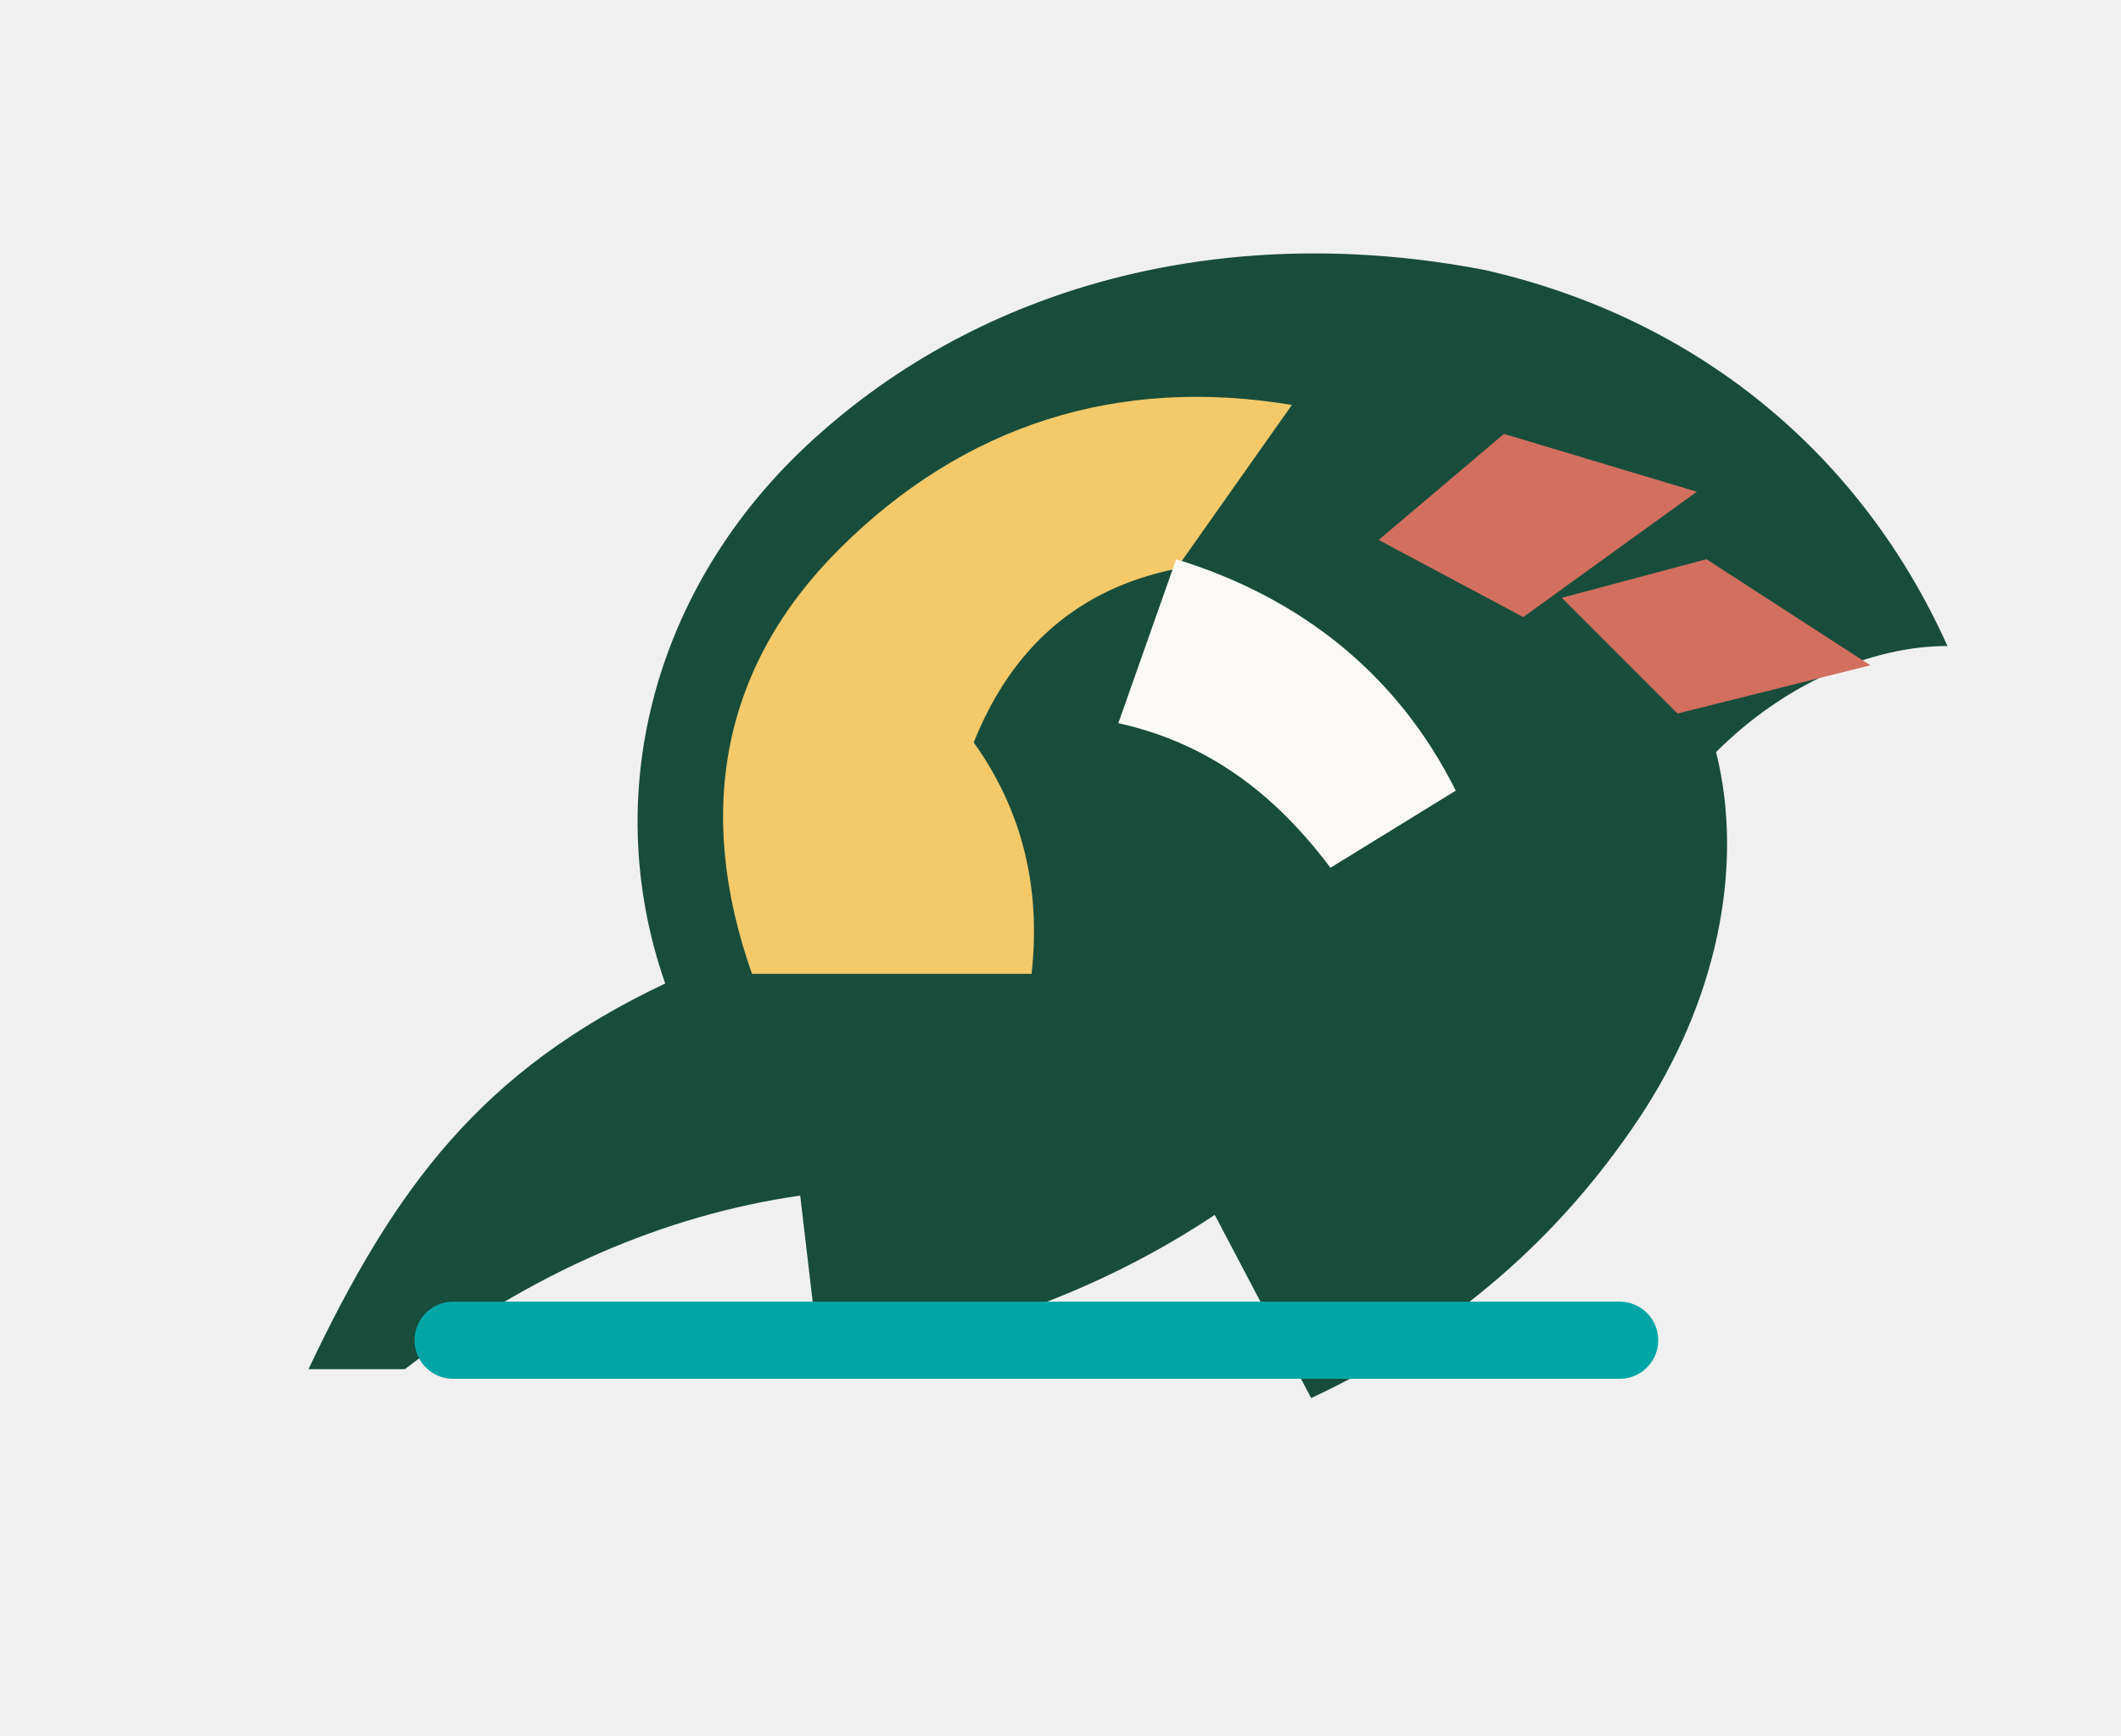
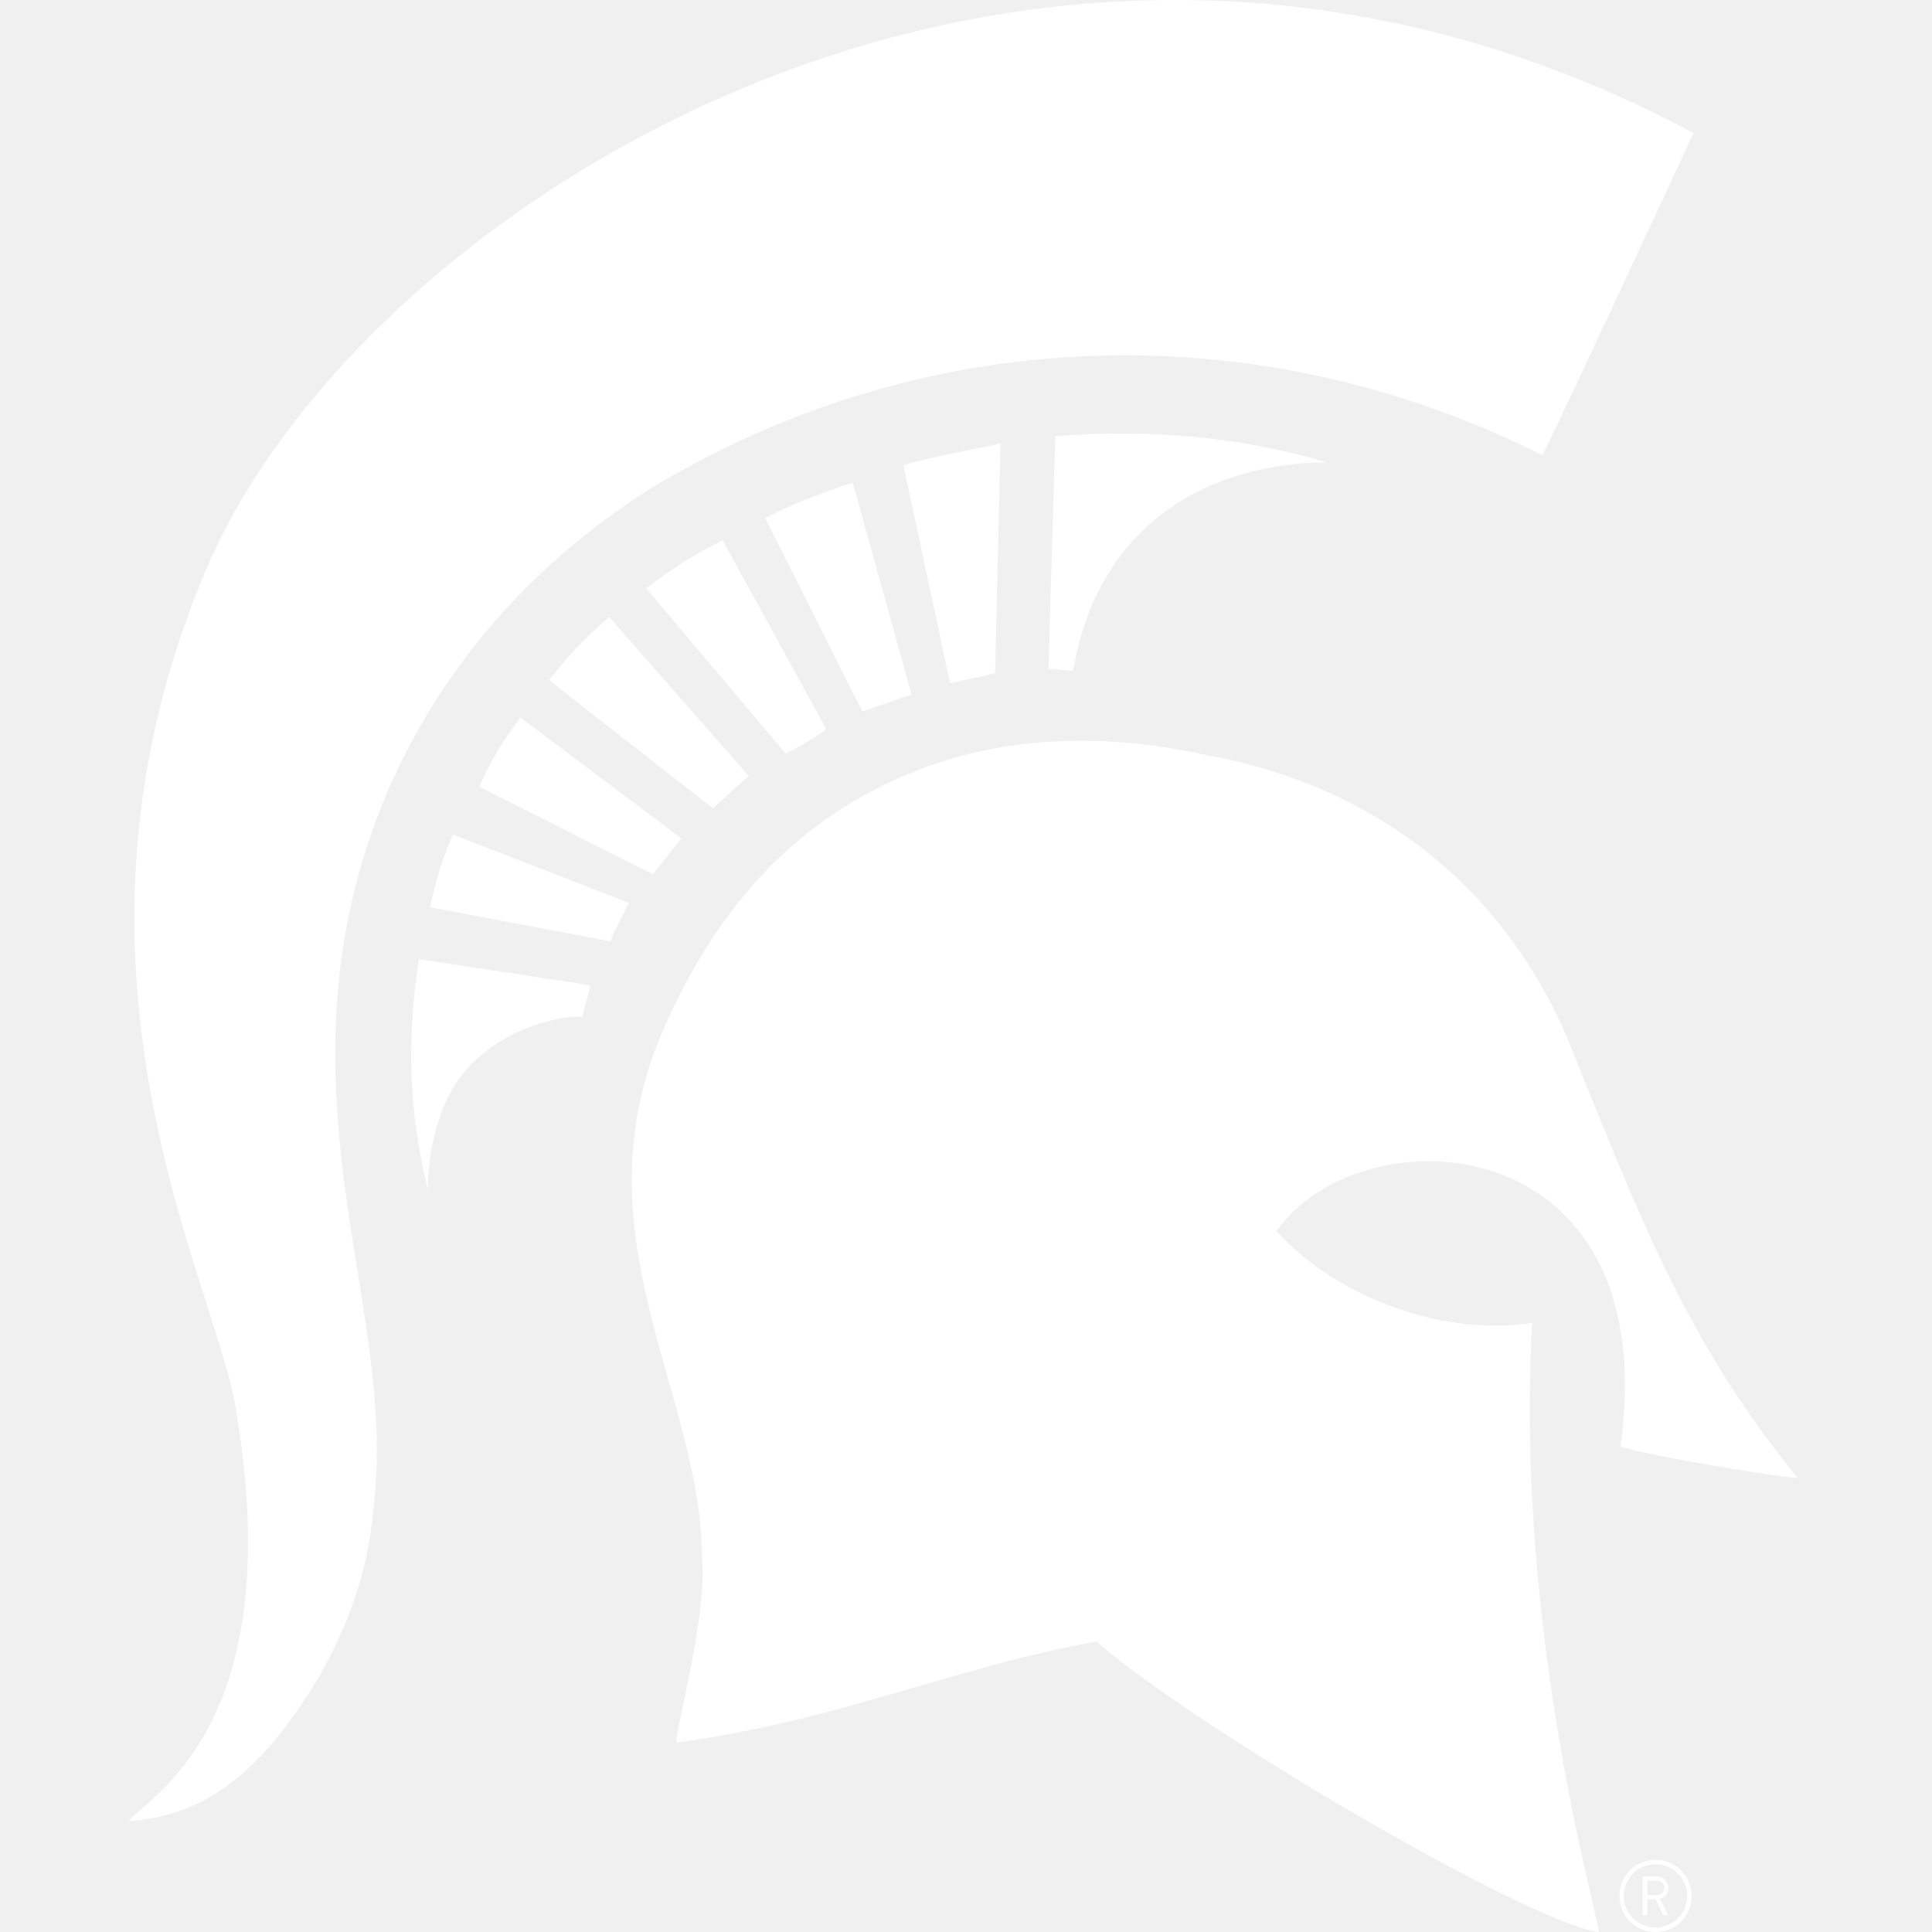
- <svg xmlns="http://www.w3.org/2000/svg" viewBox="0 0 220 180" role="img" aria-labelledby="title desc">
-   <path d="M32 142c9-19 18-31 37-40-7-20-1-42 16-57 18-16 43-22 69-17 22 5 39 19 48 39-8 0-17 4-24 11 3 12 0 26-8 38-8 12-19 22-34 29l-10-19c-12 8-26 13-41 15l-2-17c-14 2-28 8-41 18z" fill="#184d3b" />
-   <path d="M78 101c-6-17-3-32 9-44 13-13 29-18 47-15l-12 17c-10 2-17 8-21 18 5 7 7 15 6 24z" fill="#f3c969" />
-   <path d="M122 58c13 4 23 12 29 24l-13 8c-6-8-13-13-22-15z" fill="#fbf9f5" />
-   <path d="M156 45l20 6-18 13-15-8zM177 58l17 11-20 5-12-12z" fill="#d36f5f" />
-   <path d="M47 139h121" stroke="#00a6a6" stroke-width="8" stroke-linecap="round" />
+ <svg xmlns="http://www.w3.org/2000/svg" width="72" height="72" viewBox="0 0 72 72" fill="none">
+   <path d="M63.114 4.955C63.114 4.955 57.527 16.993 57.477 16.965C47.035 11.71 34.767 11.97 24.512 18.045C17.675 22.225 12.965 29.28 12.532 37.795C12.192 44.523 14.317 49.743 14.012 55.108C13.845 58.025 13.305 59.885 11.972 62.352C10.265 65.203 8.217 67.672 4.8 67.862C5.56 66.912 10.837 64.31 8.762 52.358C7.94 47.618 1.425 35.865 7.722 21.13C13.47 7.675 38.34 -8.264 63.114 4.955Z" fill="white" />
+   <path d="M34.617 28.548C37.837 27.388 41.447 27.365 44.867 28.123C51.325 29.263 56.157 33.16 58.512 38.945C60.977 45 62.747 49.885 66.982 55.06C67.102 55.208 60.37 54.07 60.395 53.885C62.042 41.888 50.7 41.39 47.572 45.885C49.925 48.473 53.965 49.803 57.102 49.298C56.437 61.213 59.76 72.025 59.572 72C56.87 71.625 44.487 64.343 40.867 61.178C35.547 62.125 31.383 64.09 25.223 64.943C25.033 64.968 26.353 60.398 26.163 58.12C26.163 51.853 21.36 45.978 24.758 38.28C26.795 33.663 29.868 30.258 34.615 28.548H34.617Z" fill="white" />
+   <path d="M39.075 24.933C39.435 24.938 39.982 25.023 39.992 24.983C40.095 24.568 40.432 21.598 42.962 19.43C45.78 17.02 49.48 17.258 49.442 17.235C45.755 16.108 41.952 16.028 39.327 16.26L39.072 24.933H39.075Z" fill="white" />
+   <path d="M15.612 35.745C15.052 39.315 15.387 42.108 15.95 44.358C15.955 44.38 15.845 41.365 17.577 39.65C19.087 38.153 21.012 37.863 21.695 37.885C21.695 37.875 22.037 36.718 21.99 36.715L15.615 35.745H15.612Z" fill="white" />
+   <path d="M22.752 35.083C22.937 34.605 23.165 34.188 23.439 33.645L16.887 31.103C16.48 31.92 16.172 33.143 16.02 33.808L22.752 35.083Z" fill="white" />
+   <path d="M24.332 32.583C24.35 32.563 25.385 31.243 25.405 31.258L19.4 26.743C18.775 27.533 18.265 28.4 17.857 29.318L24.335 32.583H24.332Z" fill="white" />
+   <path d="M26.57 30.125C26.602 30.09 27.904 28.913 27.904 28.913L22.702 22.995C21.529 24.015 21.172 24.473 20.457 25.343L26.57 30.128V30.125Z" fill="white" />
+   <path d="M29.27 28.073C29.28 28.145 30.765 27.243 30.797 27.175L26.932 20.138C25.452 20.853 24.51 21.618 24.077 21.923L29.27 28.073Z" fill="white" />
+   <path d="M32.138 26.515C33.983 25.888 33.975 25.87 33.975 25.903L31.783 17.995C30.56 18.353 28.908 19.06 28.518 19.323L32.14 26.515H32.138Z" fill="white" />
+   <path d="M35.402 25.443C35.469 25.475 37.065 25.088 37.084 25.085L37.287 16.515C37.219 16.583 35.297 16.873 33.667 17.333L35.402 25.443Z" fill="white" />
+   <path d="M61.695 72C60.947 72 60.35 71.403 60.35 70.655C60.35 69.908 60.947 69.31 61.695 69.31C62.442 69.31 63.04 69.905 63.04 70.655C63.04 71.405 62.445 72 61.695 72ZM61.695 69.475C61.042 69.475 60.515 70.003 60.515 70.655C60.515 71.308 61.042 71.835 61.695 71.835C62.347 71.835 62.875 71.308 62.875 70.655C62.875 70.003 62.347 69.475 61.695 69.475ZM61.87 70.768L62.17 71.375H61.985L61.697 70.782H61.392V71.375H61.217V69.935H61.712C61.86 69.935 61.972 69.975 62.052 70.05C62.137 70.125 62.177 70.228 62.177 70.358C62.177 70.562 62.09 70.69 61.87 70.765V70.768ZM61.717 70.083H61.392V70.63H61.732C61.807 70.63 61.877 70.605 61.932 70.555C61.987 70.508 62.017 70.44 62.017 70.36C62.017 70.175 61.91 70.085 61.717 70.085V70.083Z" fill="white" />
</svg>
